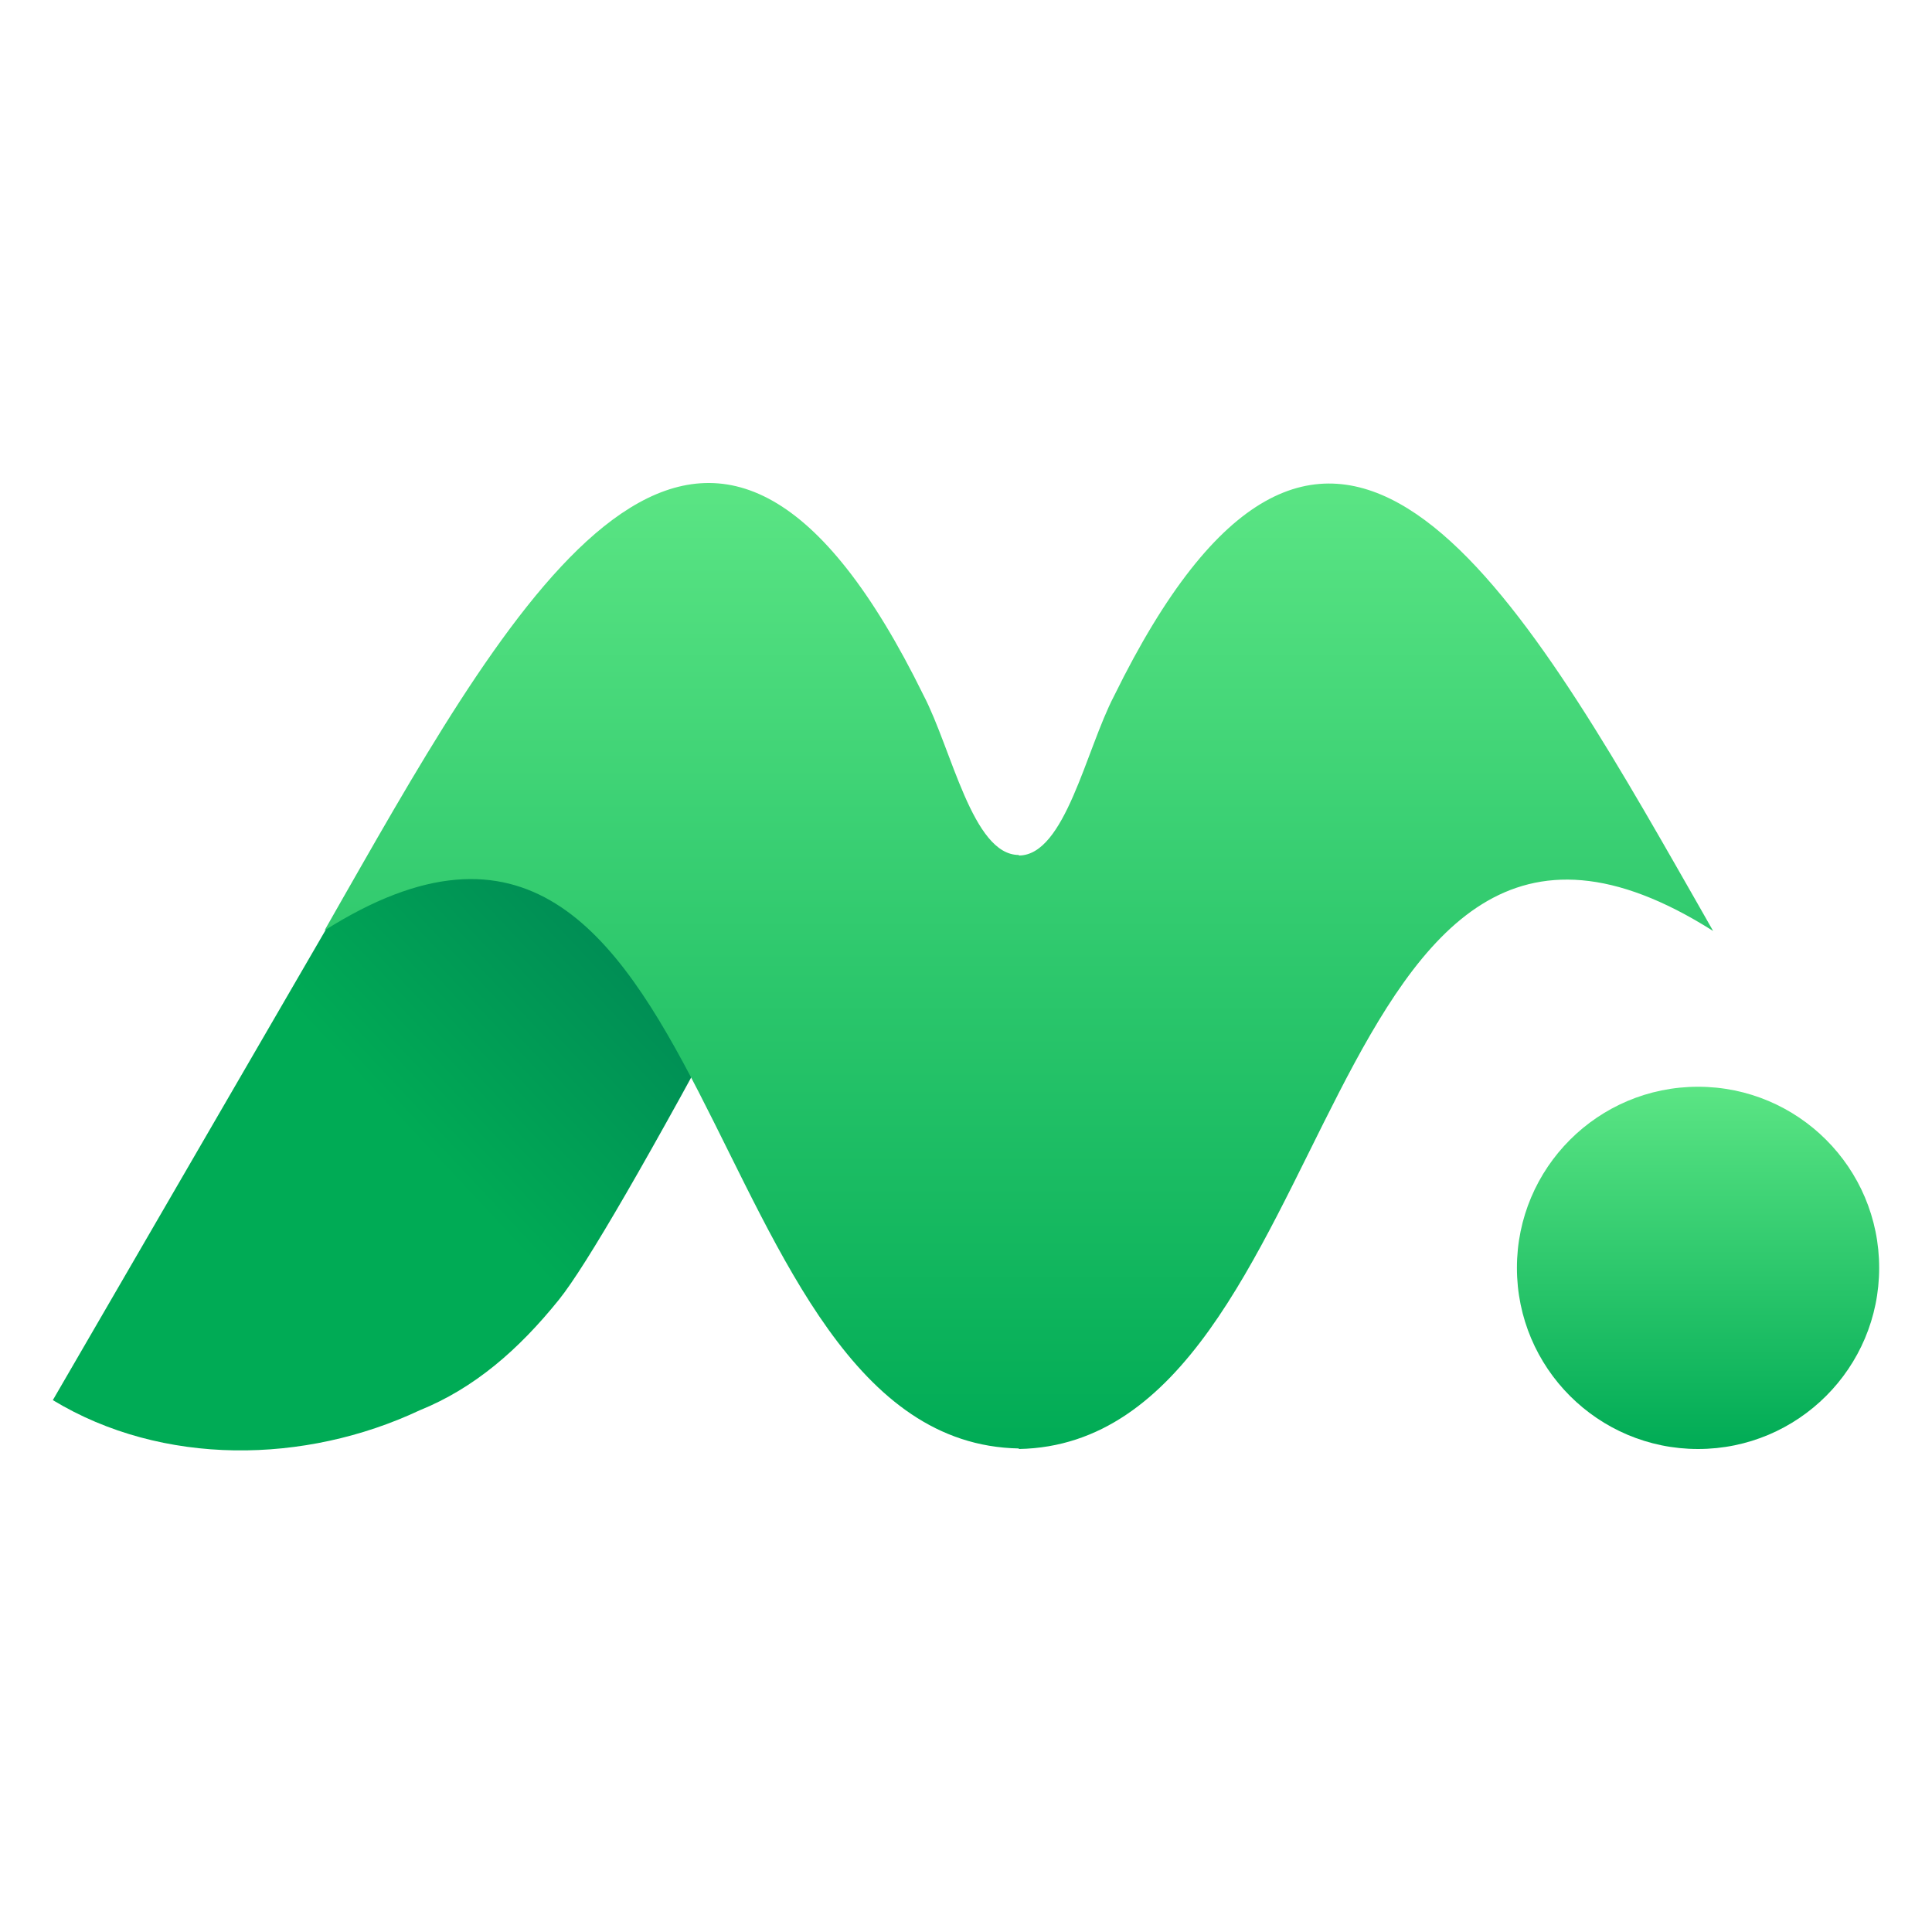
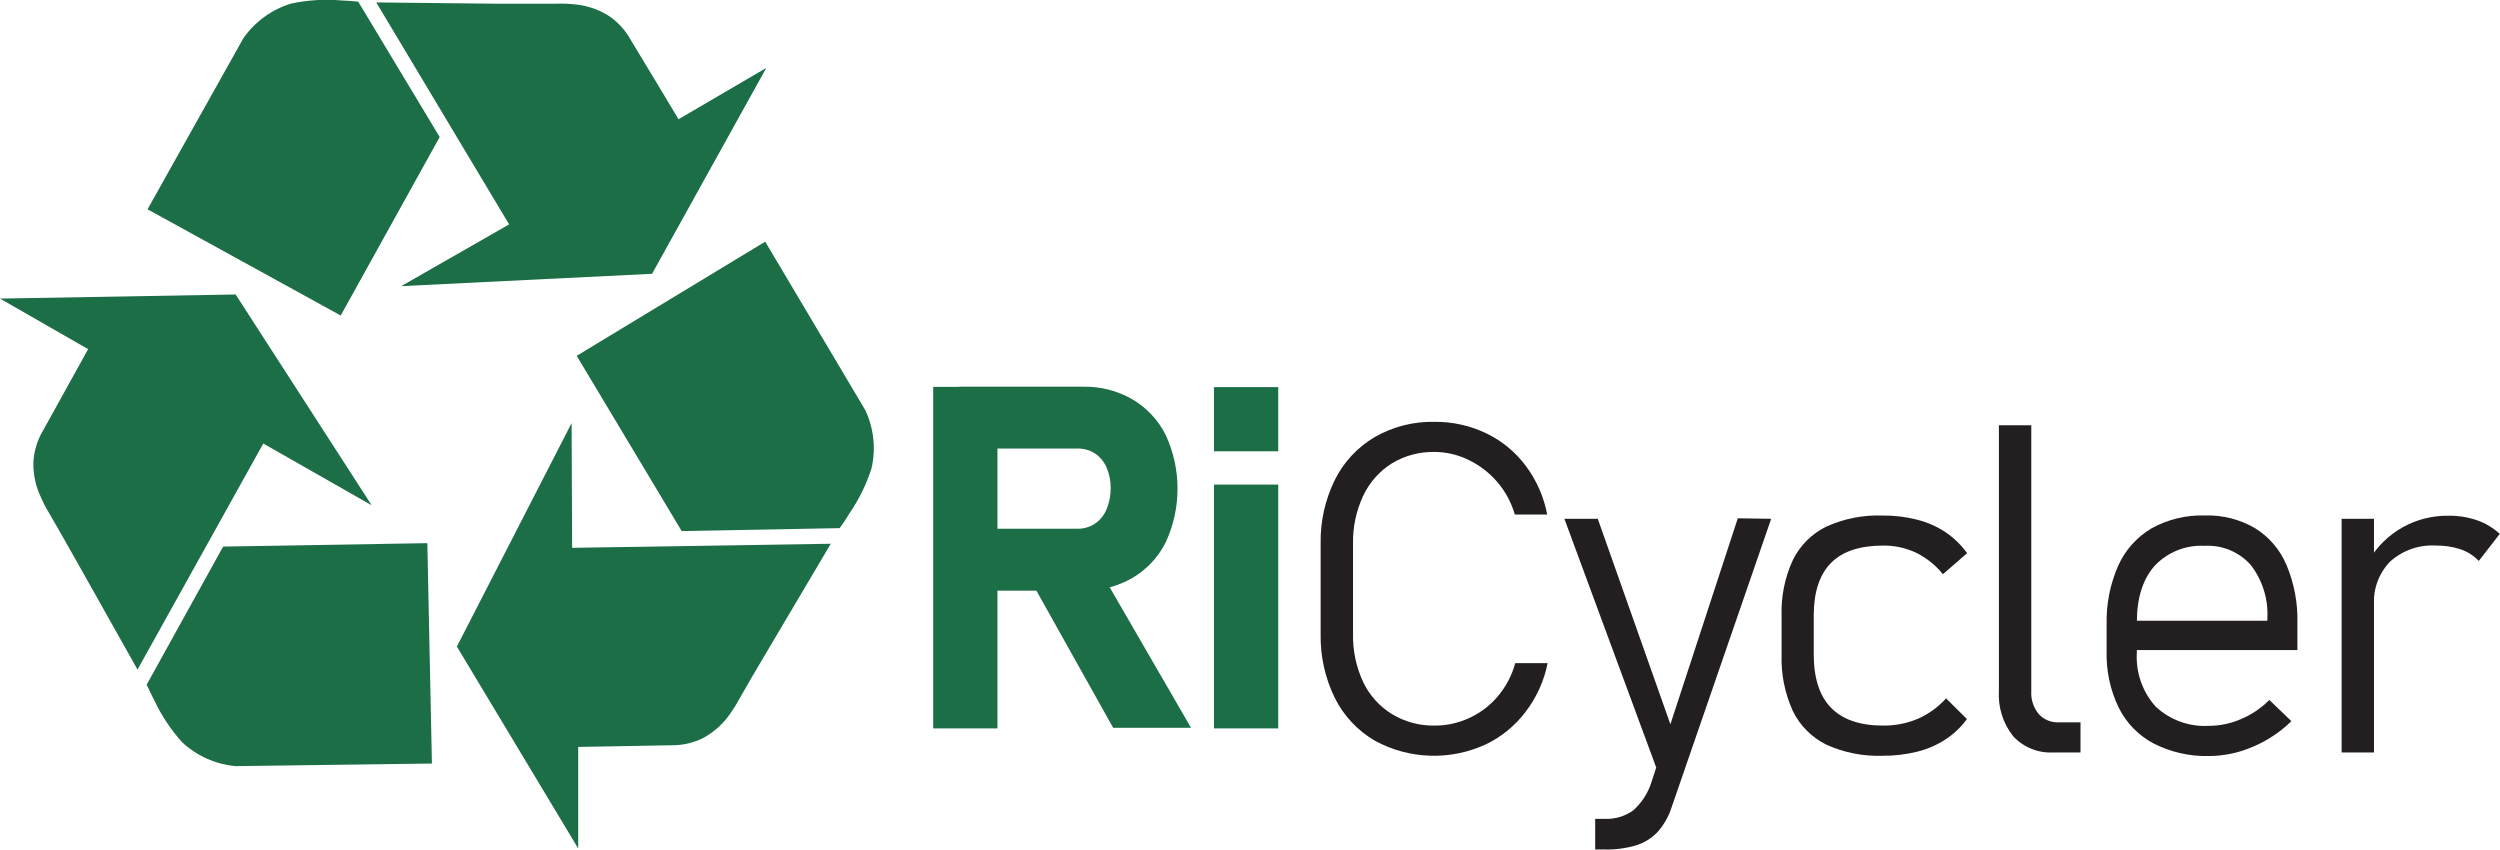
- <svg xmlns="http://www.w3.org/2000/svg" height="512" viewBox="0 0 512 512" width="512">
-   <linearGradient id="a" x1="100%" x2="50%" y1="5.663%" y2="50%">
-     <stop offset="0" stop-color="#007b55" />
-     <stop offset="1" stop-color="#00ab55" />
-   </linearGradient>
-   <linearGradient id="b" x1="50%" x2="50%" y1="0%" y2="100%">
-     <stop offset="0" stop-color="#5be584" />
-     <stop offset="1" stop-color="#00ab55" />
-   </linearGradient>
-   <g fill="none" fill-rule="evenodd" transform="translate(14 128)">
-     <path d="m92.807 83.107c44.289 22.889 46.308 23.935 46.401 23.98.012.009.642.333 44.793 23.153-26.072 48.54-42.693 77.266-49.868 86.179-10.759 13.37-22.495 23.493-36.93 29.334-30.346 14.262-68.07 14.929-97.202-2.704z" fill="url(#a)" />
-     <g fill="url(#b)">
-       <path d="m430.31 101.726c-46.271-80.956-94.1-157.228-149.043-45.344-7.516 14.383-12.995 42.337-25.267 42.337v-.142c-12.272 0-17.749-27.953-25.265-42.337-54.945-111.885-102.774-35.612-149.045 45.344-3.482 6.105-6.827 11.932-9.69 16.996 106.038-67.127 97.11 135.666 184 137.278v.142c86.891-1.611 77.962-204.405 184-137.28-2.861-5.062-6.206-10.889-9.69-16.994" />
-       <path d="m436 256c26.509 0 48-21.491 48-48s-21.491-48-48-48-48 21.491-48 48 21.491 48 48 48" />
-     </g>
-   </g>
+ <svg xmlns="http://www.w3.org/2000/svg" id="Layer_1" data-name="Layer 1" viewBox="0 0 299.59 101.84">
+   <defs>
+     <style>.cls-1{fill:#1b6e46;}.cls-2{fill:#1c6e46;}.cls-3{fill:#231f20;}</style>
+   </defs>
+   <path class="cls-1" d="M193.25,404l30.06-1.48L237,377.85,226.48,384q-2.86-4.79-5.75-9.55a8.2,8.2,0,0,0-2.7-2.9,9.24,9.24,0,0,0-4.14-1.33,14.31,14.31,0,0,0-2.17-.06c-1.83,0-4,0-6.56,0l-14.9-.16,15.92,26.6Z" transform="translate(-145.17 -369.71)" />
+   <path class="cls-1" d="M188.1,369.91q4.89,8.1,9.76,16.22L186,407.52l-23.15-12.73,11.49-20.51a10.88,10.88,0,0,1,5.7-4.14,20.46,20.46,0,0,1,6-.38C186.86,369.79,187.59,369.85,188.1,369.91Z" transform="translate(-145.17 -369.71)" />
+   <path class="cls-1" d="M189.71,430.26,173.41,405l-28.24.49,10.56,6.06-5.4,9.75a8.31,8.31,0,0,0-1.16,3.79,9.22,9.22,0,0,0,.92,4.25,14.54,14.54,0,0,0,1,1.91c.92,1.58,2,3.5,3.25,5.7q3.65,6.49,7.31,13l15.07-27.09Z" transform="translate(-145.17 -369.71)" />
+   <path class="cls-1" d="M162.74,451.77q4.59-8.28,9.17-16.56l24.47-.41q.27,13.21.55,26.41l-23.51.31a10.81,10.81,0,0,1-6.43-2.87,20.44,20.44,0,0,1-3.32-5C163.26,452.9,163,452.24,162.74,451.77Z" transform="translate(-145.17 -369.71)" />
+   <path class="cls-1" d="M213.67,420.41l-13.75,26.78q7.28,12.1,14.54,24.2l0-12.17,11.15-.2a8.29,8.29,0,0,0,3.86-.89,9.27,9.27,0,0,0,3.22-2.92,16.64,16.64,0,0,0,1.14-1.85c.91-1.59,2-3.5,3.31-5.67l7.59-12.82-31,.49Z" transform="translate(-145.17 -369.71)" />
+   <path class="cls-1" d="M245.79,433l-18.93.35-12.58-21,22.59-13.68,12,20.2a10.73,10.73,0,0,1,.73,7,20.45,20.45,0,0,1-2.64,5.36C246.51,432,246.09,432.6,245.79,433Z" transform="translate(-145.17 -369.71)" />
+   <path class="cls-2" d="M257,416.07h7.7V457H257Zm3.07,17h14.21a3.65,3.65,0,0,0,2.08-.59,3.81,3.81,0,0,0,1.39-1.68,6.44,6.44,0,0,0,.52-2.53,6.08,6.08,0,0,0-.49-2.53,3.89,3.89,0,0,0-1.39-1.69,3.78,3.78,0,0,0-2.11-.59H260.11v-7.41h14.83a11.42,11.42,0,0,1,5.93,1.51,10.34,10.34,0,0,1,4,4.29,15.32,15.32,0,0,1,0,12.84,10.27,10.27,0,0,1-4,4.28,11.47,11.47,0,0,1-5.92,1.52H260.11Zm8.59,6.16,8.24-1.3,11,19h-9.33Z" transform="translate(-145.17 -369.71)" />
+   <path class="cls-2" d="M290.65,416.1h7.7v7.69h-7.7Zm0,11.68h7.7V457h-7.7Z" transform="translate(-145.17 -369.71)" />
+   <path class="cls-3" d="M309.92,458.47a12.22,12.22,0,0,1-4.79-5.12,16.69,16.69,0,0,1-1.7-7.69V434.9a16.65,16.65,0,0,1,1.7-7.68,12.33,12.33,0,0,1,4.79-5.14,13.83,13.83,0,0,1,7.16-1.82,14,14,0,0,1,6.2,1.38,12.83,12.83,0,0,1,4.73,3.89,14.12,14.12,0,0,1,2.57,5.84H326.7a10.45,10.45,0,0,0-2.11-3.91,10.6,10.6,0,0,0-3.44-2.64,9.33,9.33,0,0,0-4.07-.95,9.49,9.49,0,0,0-5.13,1.38,9.21,9.21,0,0,0-3.42,3.87,13,13,0,0,0-1.22,5.78v10.76a13.08,13.08,0,0,0,1.22,5.79A9.1,9.1,0,0,0,312,455.3a9.57,9.57,0,0,0,5.13,1.36,9.7,9.7,0,0,0,4.07-.89,9.81,9.81,0,0,0,3.44-2.59,10.36,10.36,0,0,0,2.11-4h3.88A14.1,14.1,0,0,1,328,455a13,13,0,0,1-4.75,3.9,14.79,14.79,0,0,1-13.33-.43Z" transform="translate(-145.17 -369.71)" />
+   <path class="cls-3" d="M332.64,431.88h4l9.19,26-2,4.31Zm24.78,0L345.5,466.42a8.23,8.23,0,0,1-1.7,3,6,6,0,0,1-2.59,1.6,12.41,12.41,0,0,1-3.77.49h-1.11v-3.67h1.11a5.52,5.52,0,0,0,3.43-1,7.57,7.57,0,0,0,2.2-3.39l10.35-31.63Z" transform="translate(-145.17 -369.71)" />
+   <path class="cls-3" d="M364,458.93a8.79,8.79,0,0,1-4-4.05,15.16,15.16,0,0,1-1.33-6.76V443.5a14.74,14.74,0,0,1,1.35-6.68,8.75,8.75,0,0,1,4-4,15,15,0,0,1,6.72-1.33,16,16,0,0,1,4.18.5,11,11,0,0,1,3.37,1.48A10.2,10.2,0,0,1,380.9,436L378,438.52a9.62,9.62,0,0,0-3.22-2.58,9.1,9.1,0,0,0-3.95-.85q-4.19,0-6.25,2.09t-2.06,6.32v4.62q0,4.28,2.08,6.41t6.23,2.13a10.39,10.39,0,0,0,4.16-.81,9.92,9.92,0,0,0,3.39-2.45l2.5,2.48a9.87,9.87,0,0,1-2.59,2.45,10.93,10.93,0,0,1-3.37,1.46,16.88,16.88,0,0,1-4.18.49A15,15,0,0,1,364,458.93Z" transform="translate(-145.17 -369.71)" />
+   <path class="cls-3" d="M388.59,452.51a4,4,0,0,0,.88,2.76,3.07,3.07,0,0,0,2.44,1h2.58v3.61h-3.23a6.12,6.12,0,0,1-4.84-1.94,8,8,0,0,1-1.71-5.47V420.67h3.88Z" transform="translate(-145.17 -369.71)" />
+   <path class="cls-3" d="M403.26,458.81a9.76,9.76,0,0,1-4.19-4.29,14.63,14.63,0,0,1-1.45-6.78v-3.16a16.57,16.57,0,0,1,1.39-7.09,9.92,9.92,0,0,1,4-4.47,12.42,12.42,0,0,1,6.37-1.54,11.26,11.26,0,0,1,6,1.51,9.57,9.57,0,0,1,3.79,4.41,16.87,16.87,0,0,1,1.31,7v3.21H400.27v-3.51h16.61v-.27a9.6,9.6,0,0,0-2-6.43,6.86,6.86,0,0,0-5.51-2.28,7.65,7.65,0,0,0-6,2.4q-2.13,2.4-2.13,6.8v3.56a8.9,8.9,0,0,0,2.26,6.51,8.58,8.58,0,0,0,6.39,2.3,9.67,9.67,0,0,0,3.84-.81,10.63,10.63,0,0,0,3.39-2.29l2.64,2.54a14.75,14.75,0,0,1-4.64,3.08,13.31,13.31,0,0,1-5.23,1.1A13.87,13.87,0,0,1,403.26,458.81Z" transform="translate(-145.17 -369.71)" />
+   <path class="cls-3" d="M425.78,431.88h3.88v28h-3.88Zm14.3,3.67a9,9,0,0,0-3-.46A7.52,7.52,0,0,0,431.6,437a6.89,6.89,0,0,0-1.94,5.19l-.57-5.4a10.88,10.88,0,0,1,4-3.89,11,11,0,0,1,5.46-1.39,10.27,10.27,0,0,1,3.47.55,7.76,7.76,0,0,1,2.71,1.63l-2.51,3.24A5.52,5.52,0,0,0,440.08,435.55Z" transform="translate(-145.17 -369.71)" />
</svg>
